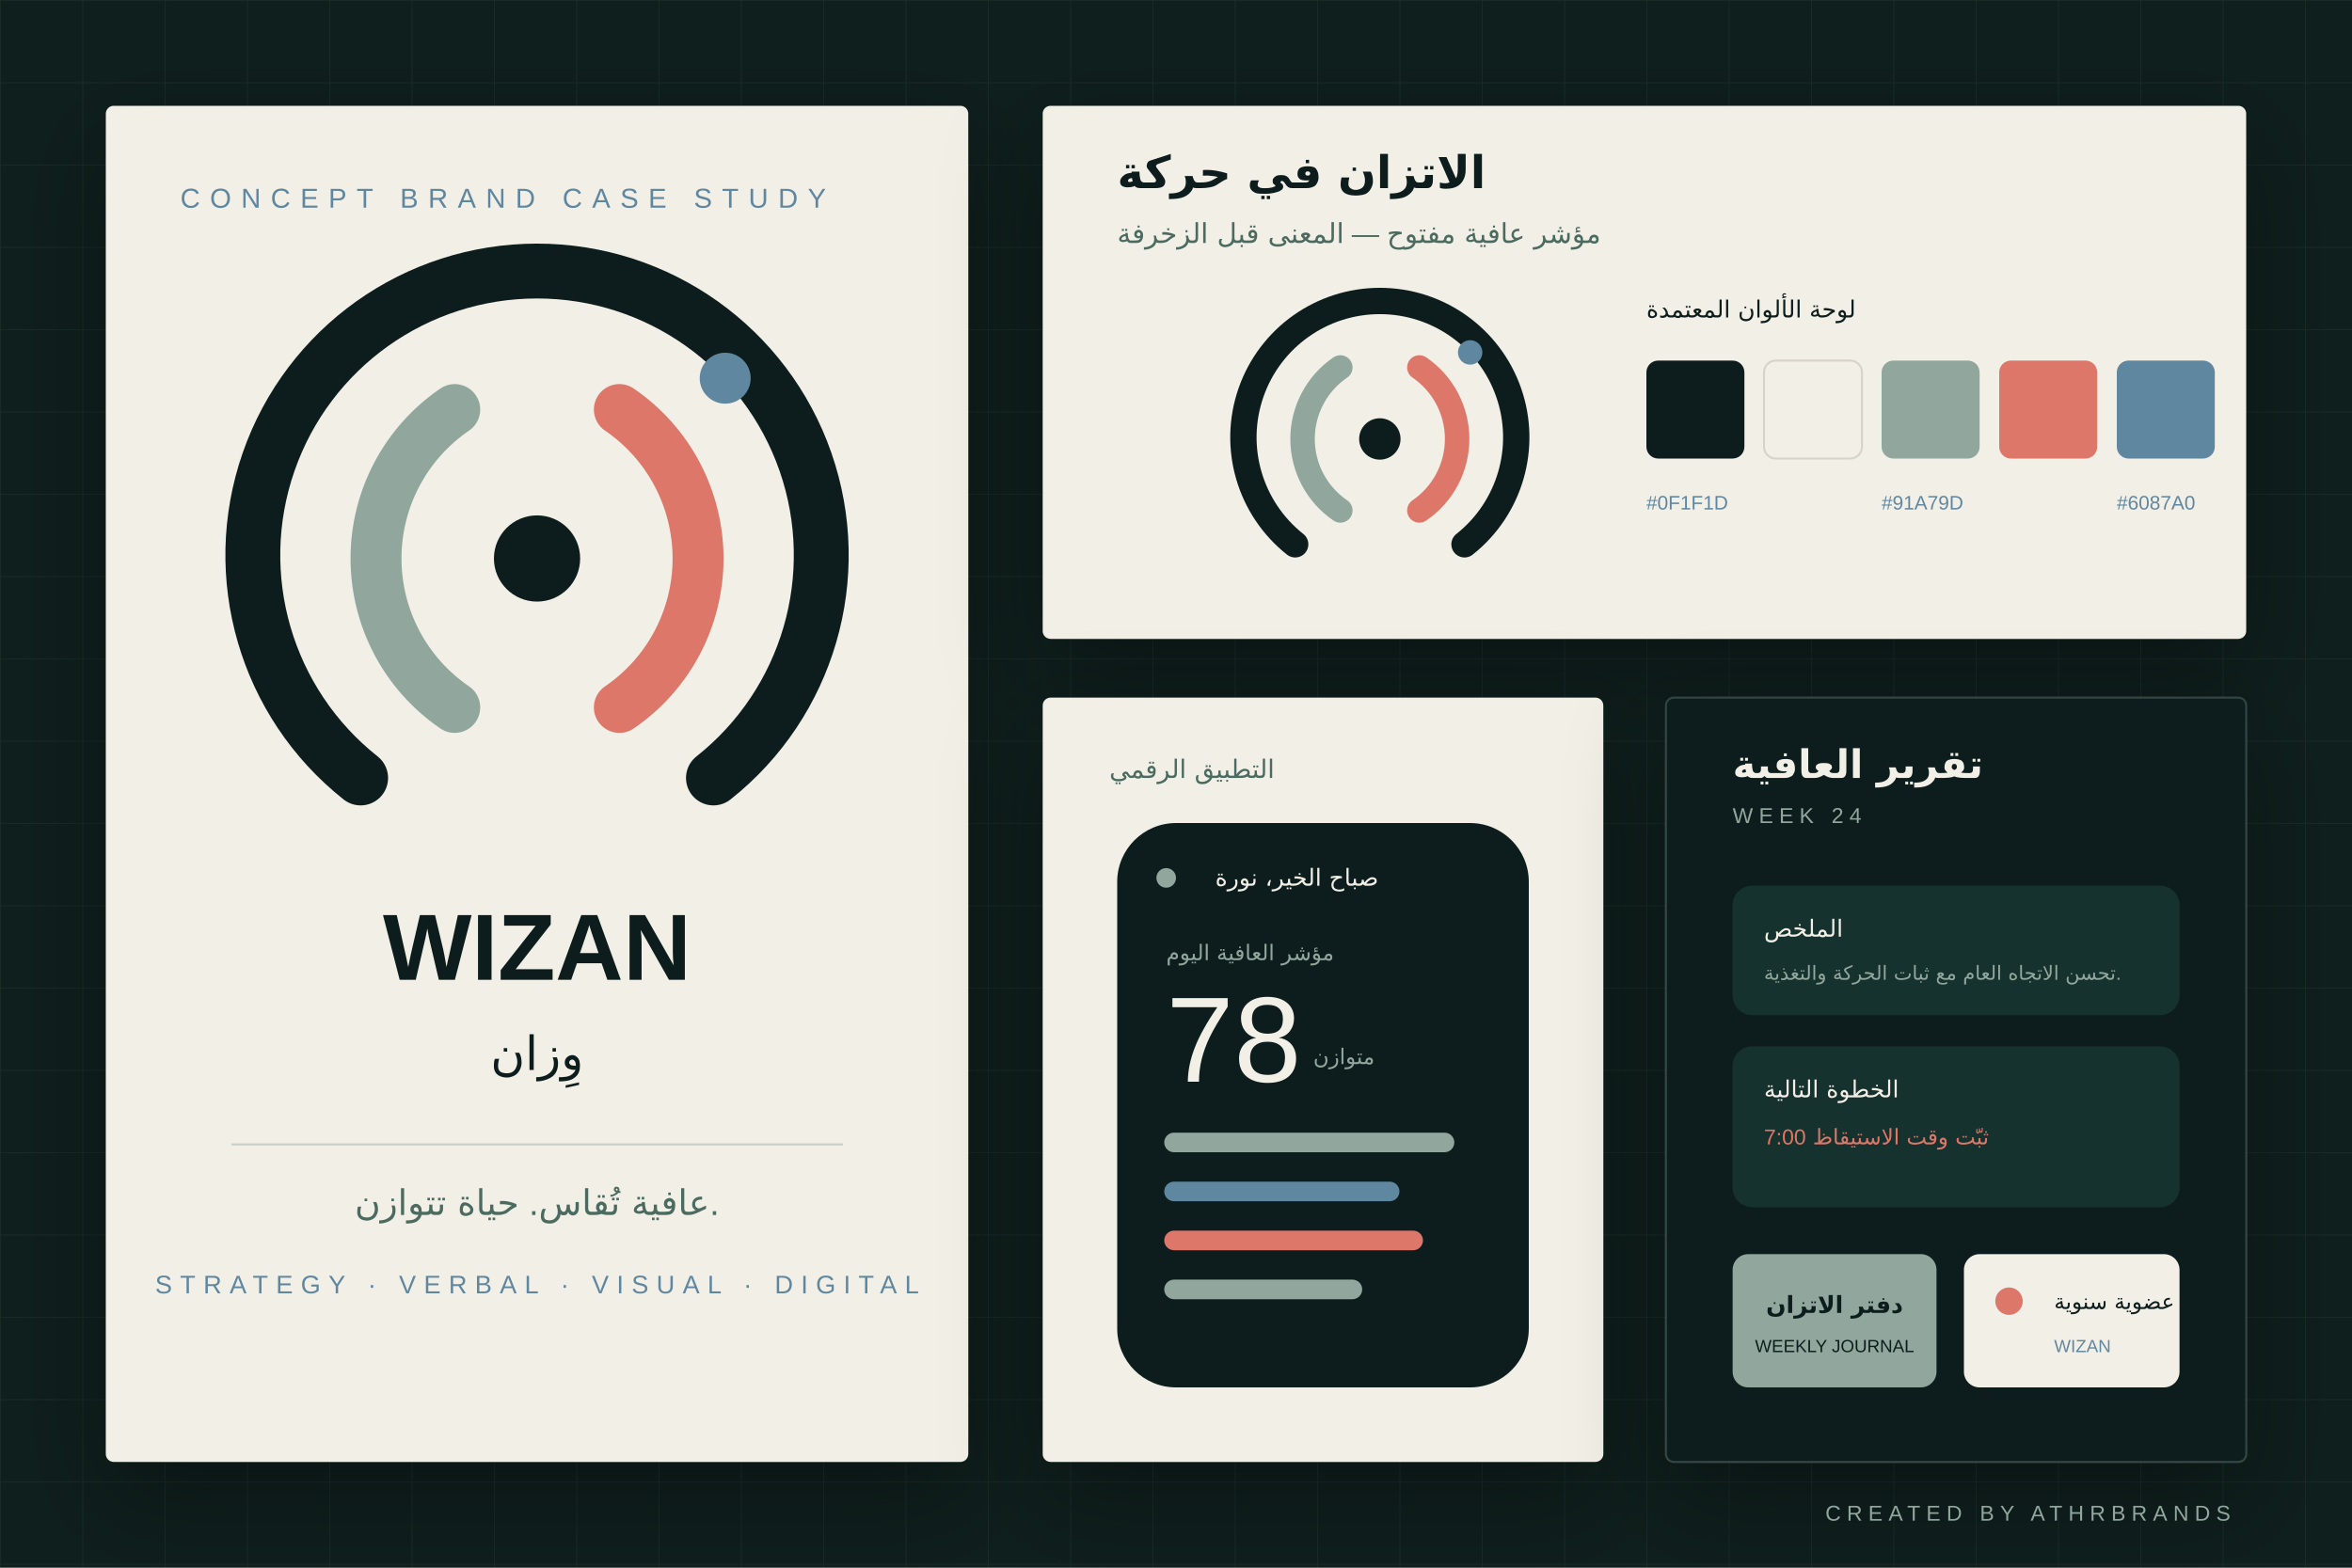
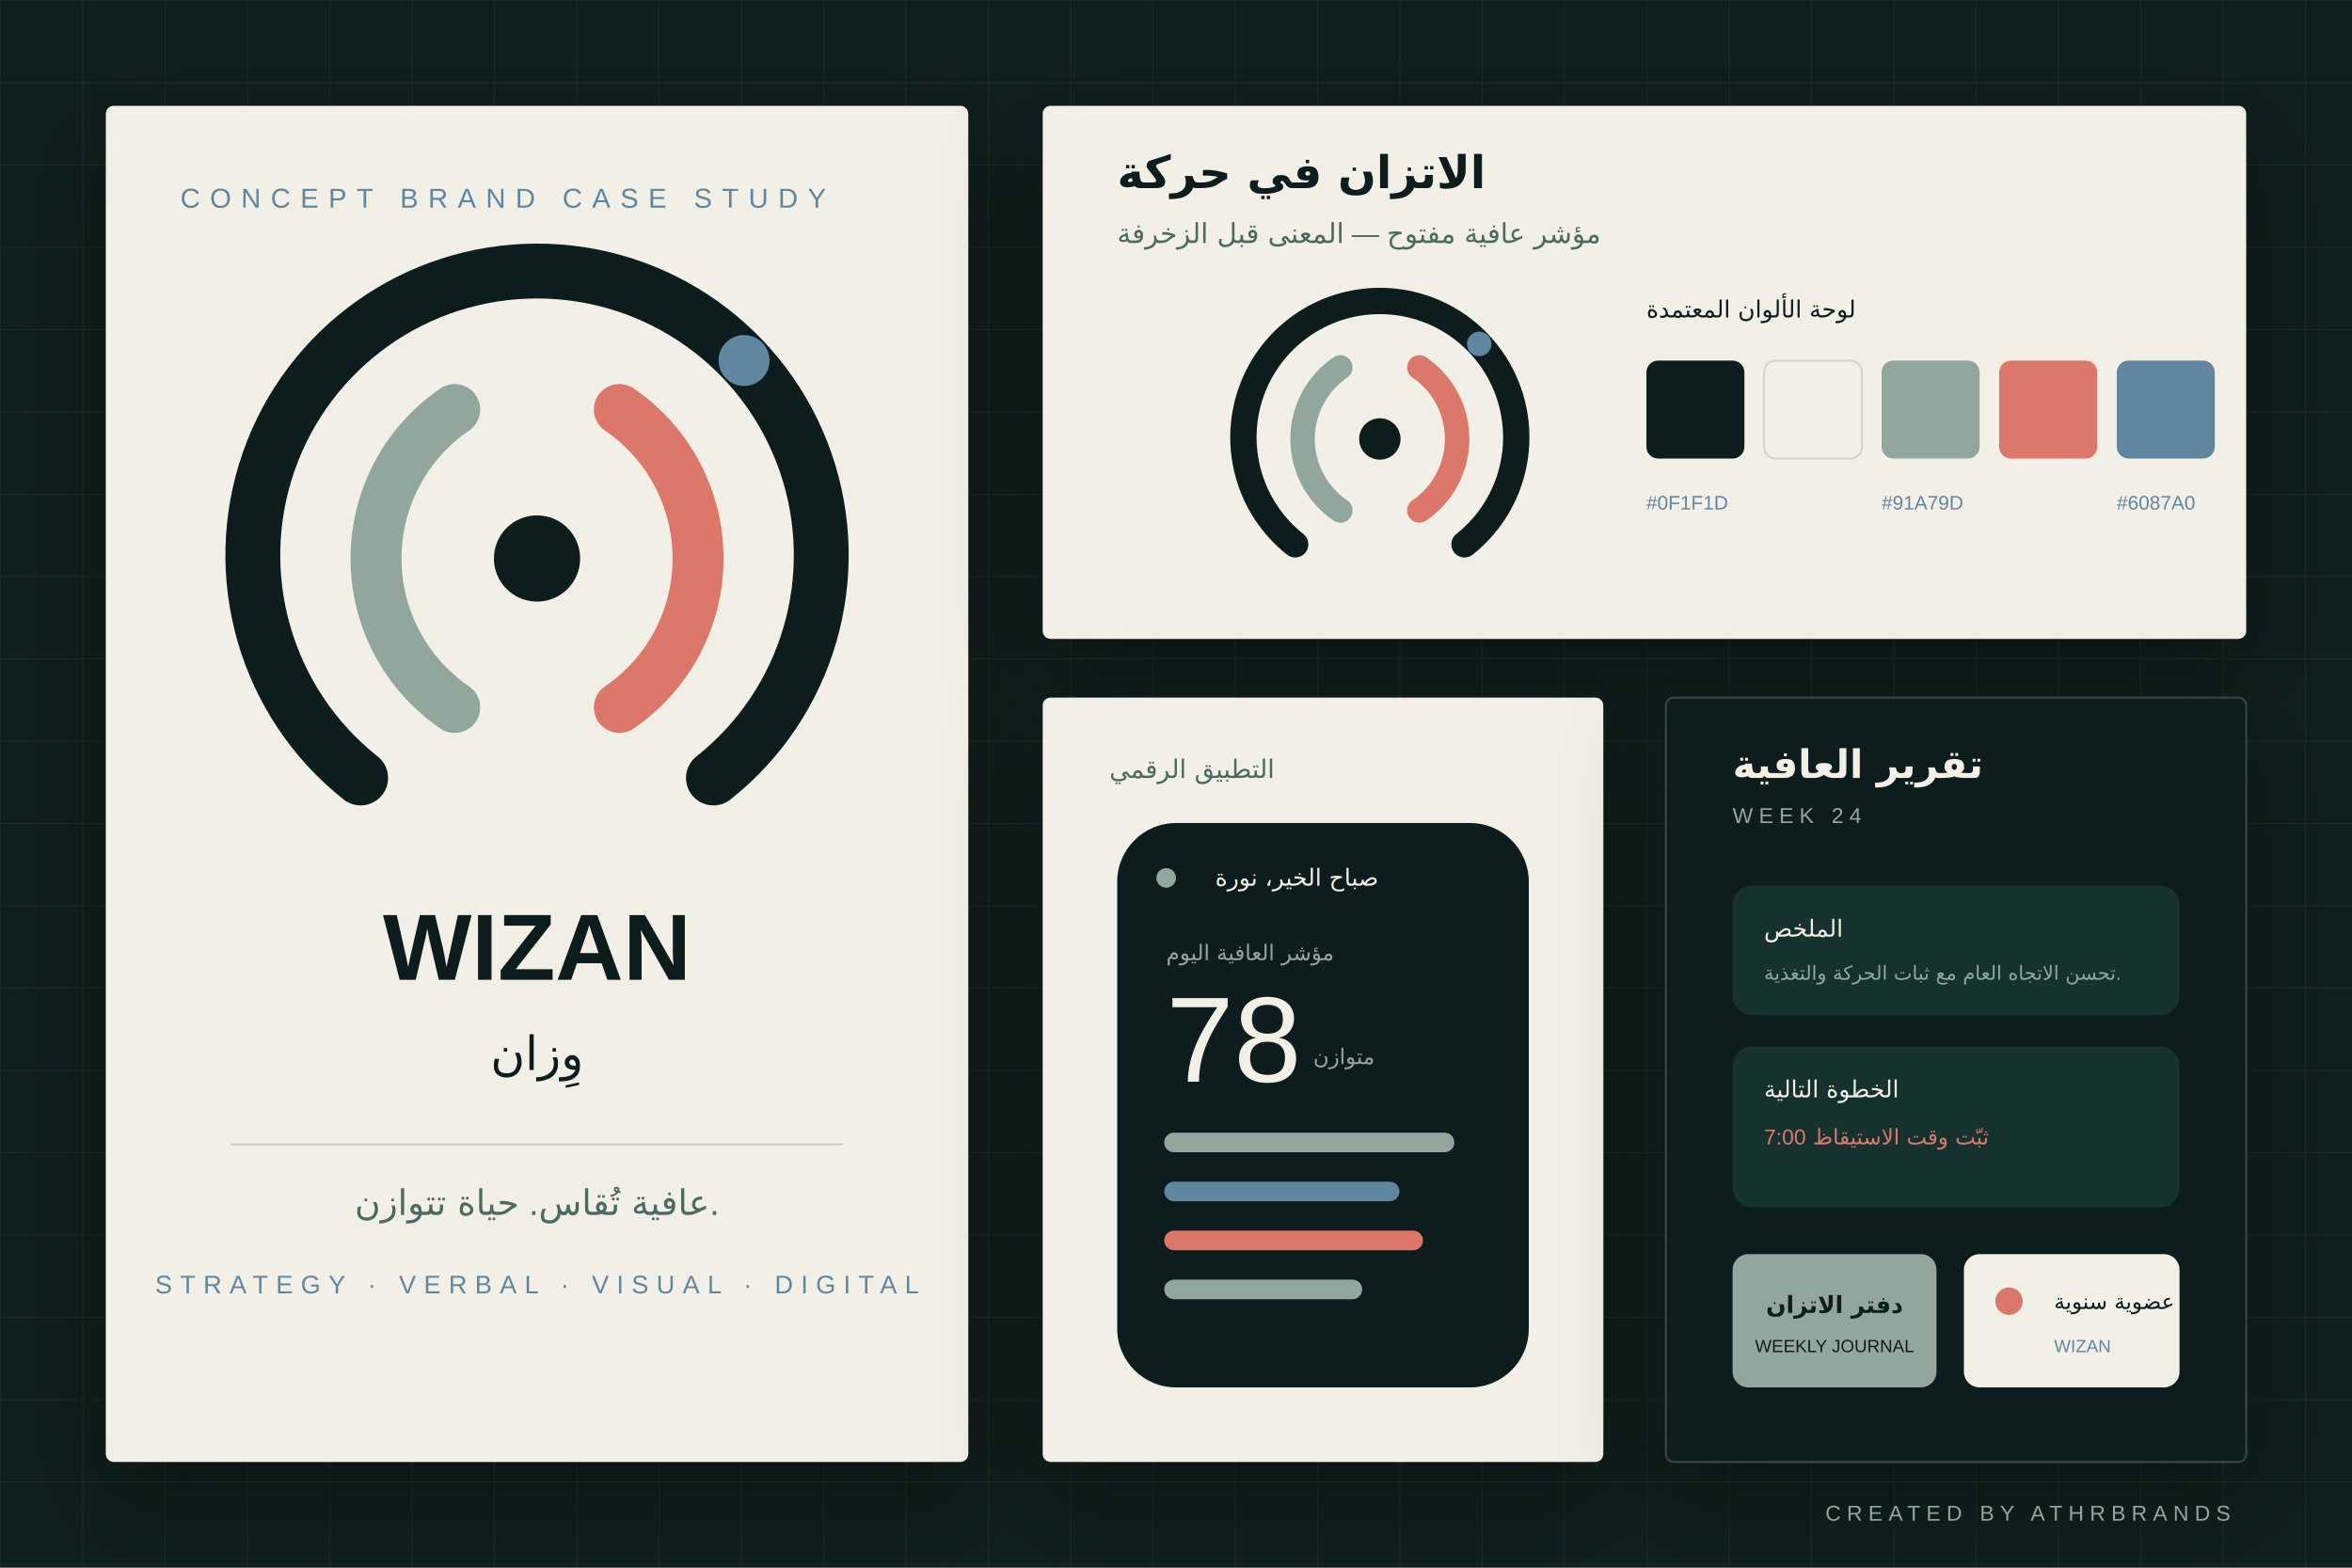
<svg xmlns="http://www.w3.org/2000/svg" viewBox="0 0 1200 800" role="img" aria-labelledby="title desc">
  <defs>
    <filter id="shadow" x="-30%" y="-30%" width="160%" height="160%">
      <feDropShadow dx="0" dy="18" stdDeviation="24" flood-color="#07110f" flood-opacity=".34" />
    </filter>
    <pattern id="grid" width="42" height="42" patternUnits="userSpaceOnUse">
      <path d="M42 0H0V42" fill="none" stroke="#91A79D" stroke-opacity=".08" stroke-width="1" />
    </pattern>
  </defs>
  <rect width="1200" height="800" fill="#0F1F1D" />
  <rect width="1200" height="800" fill="url(#grid)" />
  <g filter="url(#shadow)">
    <rect x="54" y="54" width="440" height="692" rx="4" fill="#F2EFE7" />
    <text x="92" y="106" fill="#6087A0" font-family="Arial, sans-serif" font-size="14" letter-spacing="5">CONCEPT BRAND CASE STUDY</text>
    <g transform="translate(274 285)">
      <path d="M-90 112 A145 145 0 1 1 90 112" fill="none" stroke="#0F1F1D" stroke-width="28" stroke-linecap="round" />
      <path d="M-42 76 A92 92 0 0 1 -42 -76" fill="none" stroke="#91A79D" stroke-width="26" stroke-linecap="round" />
      <path d="M42 -76 A92 92 0 0 1 42 76" fill="none" stroke="#DD776A" stroke-width="26" stroke-linecap="round" />
      <circle cx="0" cy="0" r="22" fill="#0F1F1D" />
-       <circle cx="96" cy="-92" r="13" fill="#6087A0" />
+       <circle cx="105.612" cy="-101.042" r="13" fill="#6087A0" />
    </g>
    <text x="274" y="500" text-anchor="middle" fill="#0F1F1D" font-family="Arial, sans-serif" font-weight="700" font-size="48">WIZAN</text>
    <text x="274" y="546" text-anchor="middle" fill="#0F1F1D" font-family="Arial, sans-serif" font-size="24">وِزان</text>
    <line x1="118" y1="584" x2="430" y2="584" stroke="#91A79D" stroke-opacity=".45" />
    <text x="274" y="620" text-anchor="middle" fill="#4C6B61" font-family="Arial, sans-serif" font-size="18">عافية تُقاس. حياة تتوازن.</text>
    <text x="274" y="660" text-anchor="middle" fill="#6087A0" font-family="Arial, sans-serif" font-size="13" letter-spacing="4">STRATEGY · VERBAL · VISUAL · DIGITAL</text>
  </g>
  <g filter="url(#shadow)">
    <rect x="532" y="54" width="614" height="272" rx="4" fill="#F2EFE7" />
    <text x="570" y="96" fill="#0F1F1D" font-family="Arial, sans-serif" font-weight="700" font-size="23">الاتزان في حركة</text>
    <text x="570" y="124" fill="#4C6B61" font-family="Arial, sans-serif" font-size="14">مؤشر عافية مفتوح — المعنى قبل الزخرفة</text>
    <g transform="translate(704 224) scale(.48)">
      <path d="M-90 112 A145 145 0 1 1 90 112" fill="none" stroke="#0F1F1D" stroke-width="28" stroke-linecap="round" />
      <path d="M-42 76 A92 92 0 0 1 -42 -76" fill="none" stroke="#91A79D" stroke-width="26" stroke-linecap="round" />
      <path d="M42 -76 A92 92 0 0 1 42 76" fill="none" stroke="#DD776A" stroke-width="26" stroke-linecap="round" />
      <circle cx="0" cy="0" r="22" fill="#0F1F1D" />
-       <circle cx="96" cy="-92" r="13" fill="#6087A0" />
+       <circle cx="105.612" cy="-101.042" r="13" fill="#6087A0" />
    </g>
    <g transform="translate(840 162)">
      <text x="0" y="0" fill="#0F1F1D" font-family="Arial, sans-serif" font-size="12">لوحة الألوان المعتمدة</text>
      <rect x="0" y="22" width="50" height="50" rx="6" fill="#0F1F1D" />
      <rect x="60" y="22" width="50" height="50" rx="6" fill="#F2EFE7" stroke="#D8D2C8" />
      <rect x="120" y="22" width="50" height="50" rx="6" fill="#91A79D" />
      <rect x="180" y="22" width="50" height="50" rx="6" fill="#DD776A" />
      <rect x="240" y="22" width="50" height="50" rx="6" fill="#6087A0" />
      <text x="0" y="98" fill="#6087A0" font-family="Arial, sans-serif" font-size="10">#0F1F1D</text>
      <text x="120" y="98" fill="#6087A0" font-family="Arial, sans-serif" font-size="10">#91A79D</text>
      <text x="240" y="98" fill="#6087A0" font-family="Arial, sans-serif" font-size="10">#6087A0</text>
    </g>
  </g>
  <g filter="url(#shadow)">
    <rect x="532" y="356" width="286" height="390" rx="4" fill="#F2EFE7" />
    <text x="566" y="397" fill="#4C6B61" font-family="Arial, sans-serif" font-size="13">التطبيق الرقمي</text>
    <rect x="570" y="420" width="210" height="288" rx="30" fill="#0F1F1D" />
    <circle cx="595" cy="448" r="5" fill="#91A79D" />
    <text x="620" y="452" fill="#F2EFE7" font-family="Arial, sans-serif" font-size="12">صباح الخير، نورة</text>
    <text x="595" y="490" fill="#91A79D" font-family="Arial, sans-serif" font-size="11">مؤشر العافية اليوم</text>
    <text x="595" y="552" fill="#F2EFE7" font-family="Arial, sans-serif" font-size="62">78</text>
    <text x="670" y="543" fill="#91A79D" font-family="Arial, sans-serif" font-size="11">متوازن</text>
    <rect x="594" y="578" width="148" height="10" rx="5" fill="#91A79D" />
    <rect x="594" y="603" width="120" height="10" rx="5" fill="#6087A0" />
    <rect x="594" y="628" width="132" height="10" rx="5" fill="#DD776A" />
    <rect x="594" y="653" width="101" height="10" rx="5" fill="#91A79D" />
  </g>
  <g filter="url(#shadow)">
    <rect x="850" y="356" width="296" height="390" rx="4" fill="#0F1F1D" stroke="#91A79D" stroke-opacity=".28" />
    <text x="884" y="397" fill="#F2EFE7" font-family="Arial, sans-serif" font-weight="700" font-size="20">تقرير العافية</text>
    <text x="884" y="420" fill="#91A79D" font-family="Arial, sans-serif" font-size="11" letter-spacing="3">WEEK 24</text>
    <rect x="884" y="452" width="228" height="66" rx="10" fill="#17312D" />
    <text x="900" y="478" fill="#F2EFE7" font-family="Arial, sans-serif" font-size="12">الملخص</text>
    <text x="900" y="500" fill="#91A79D" font-family="Arial, sans-serif" font-size="10">تحسن الاتجاه العام مع ثبات الحركة والتغذية.</text>
    <rect x="884" y="534" width="228" height="82" rx="10" fill="#17312D" />
    <text x="900" y="560" fill="#F2EFE7" font-family="Arial, sans-serif" font-size="12">الخطوة التالية</text>
    <text x="900" y="584" fill="#DD776A" font-family="Arial, sans-serif" font-size="11">ثبّت وقت الاستيقاظ 7:00</text>
    <rect x="884" y="640" width="104" height="68" rx="8" fill="#91A79D" />
    <text x="936" y="670" text-anchor="middle" fill="#0F1F1D" font-family="Arial, sans-serif" font-weight="700" font-size="12">دفتر الاتزان</text>
    <text x="936" y="690" text-anchor="middle" fill="#0F1F1D" font-family="Arial, sans-serif" font-size="9">WEEKLY JOURNAL</text>
    <rect x="1002" y="640" width="110" height="68" rx="8" fill="#F2EFE7" />
    <circle cx="1025" cy="664" r="7" fill="#DD776A" />
    <text x="1048" y="668" fill="#0F1F1D" font-family="Arial, sans-serif" font-size="11">عضوية سنوية</text>
    <text x="1048" y="690" fill="#6087A0" font-family="Arial, sans-serif" font-size="9">WIZAN</text>
  </g>
  <text x="1138" y="776" text-anchor="end" fill="#91A79D" font-family="Arial, sans-serif" font-size="11" letter-spacing="3">CREATED BY ATHRBRANDS</text>
</svg>
